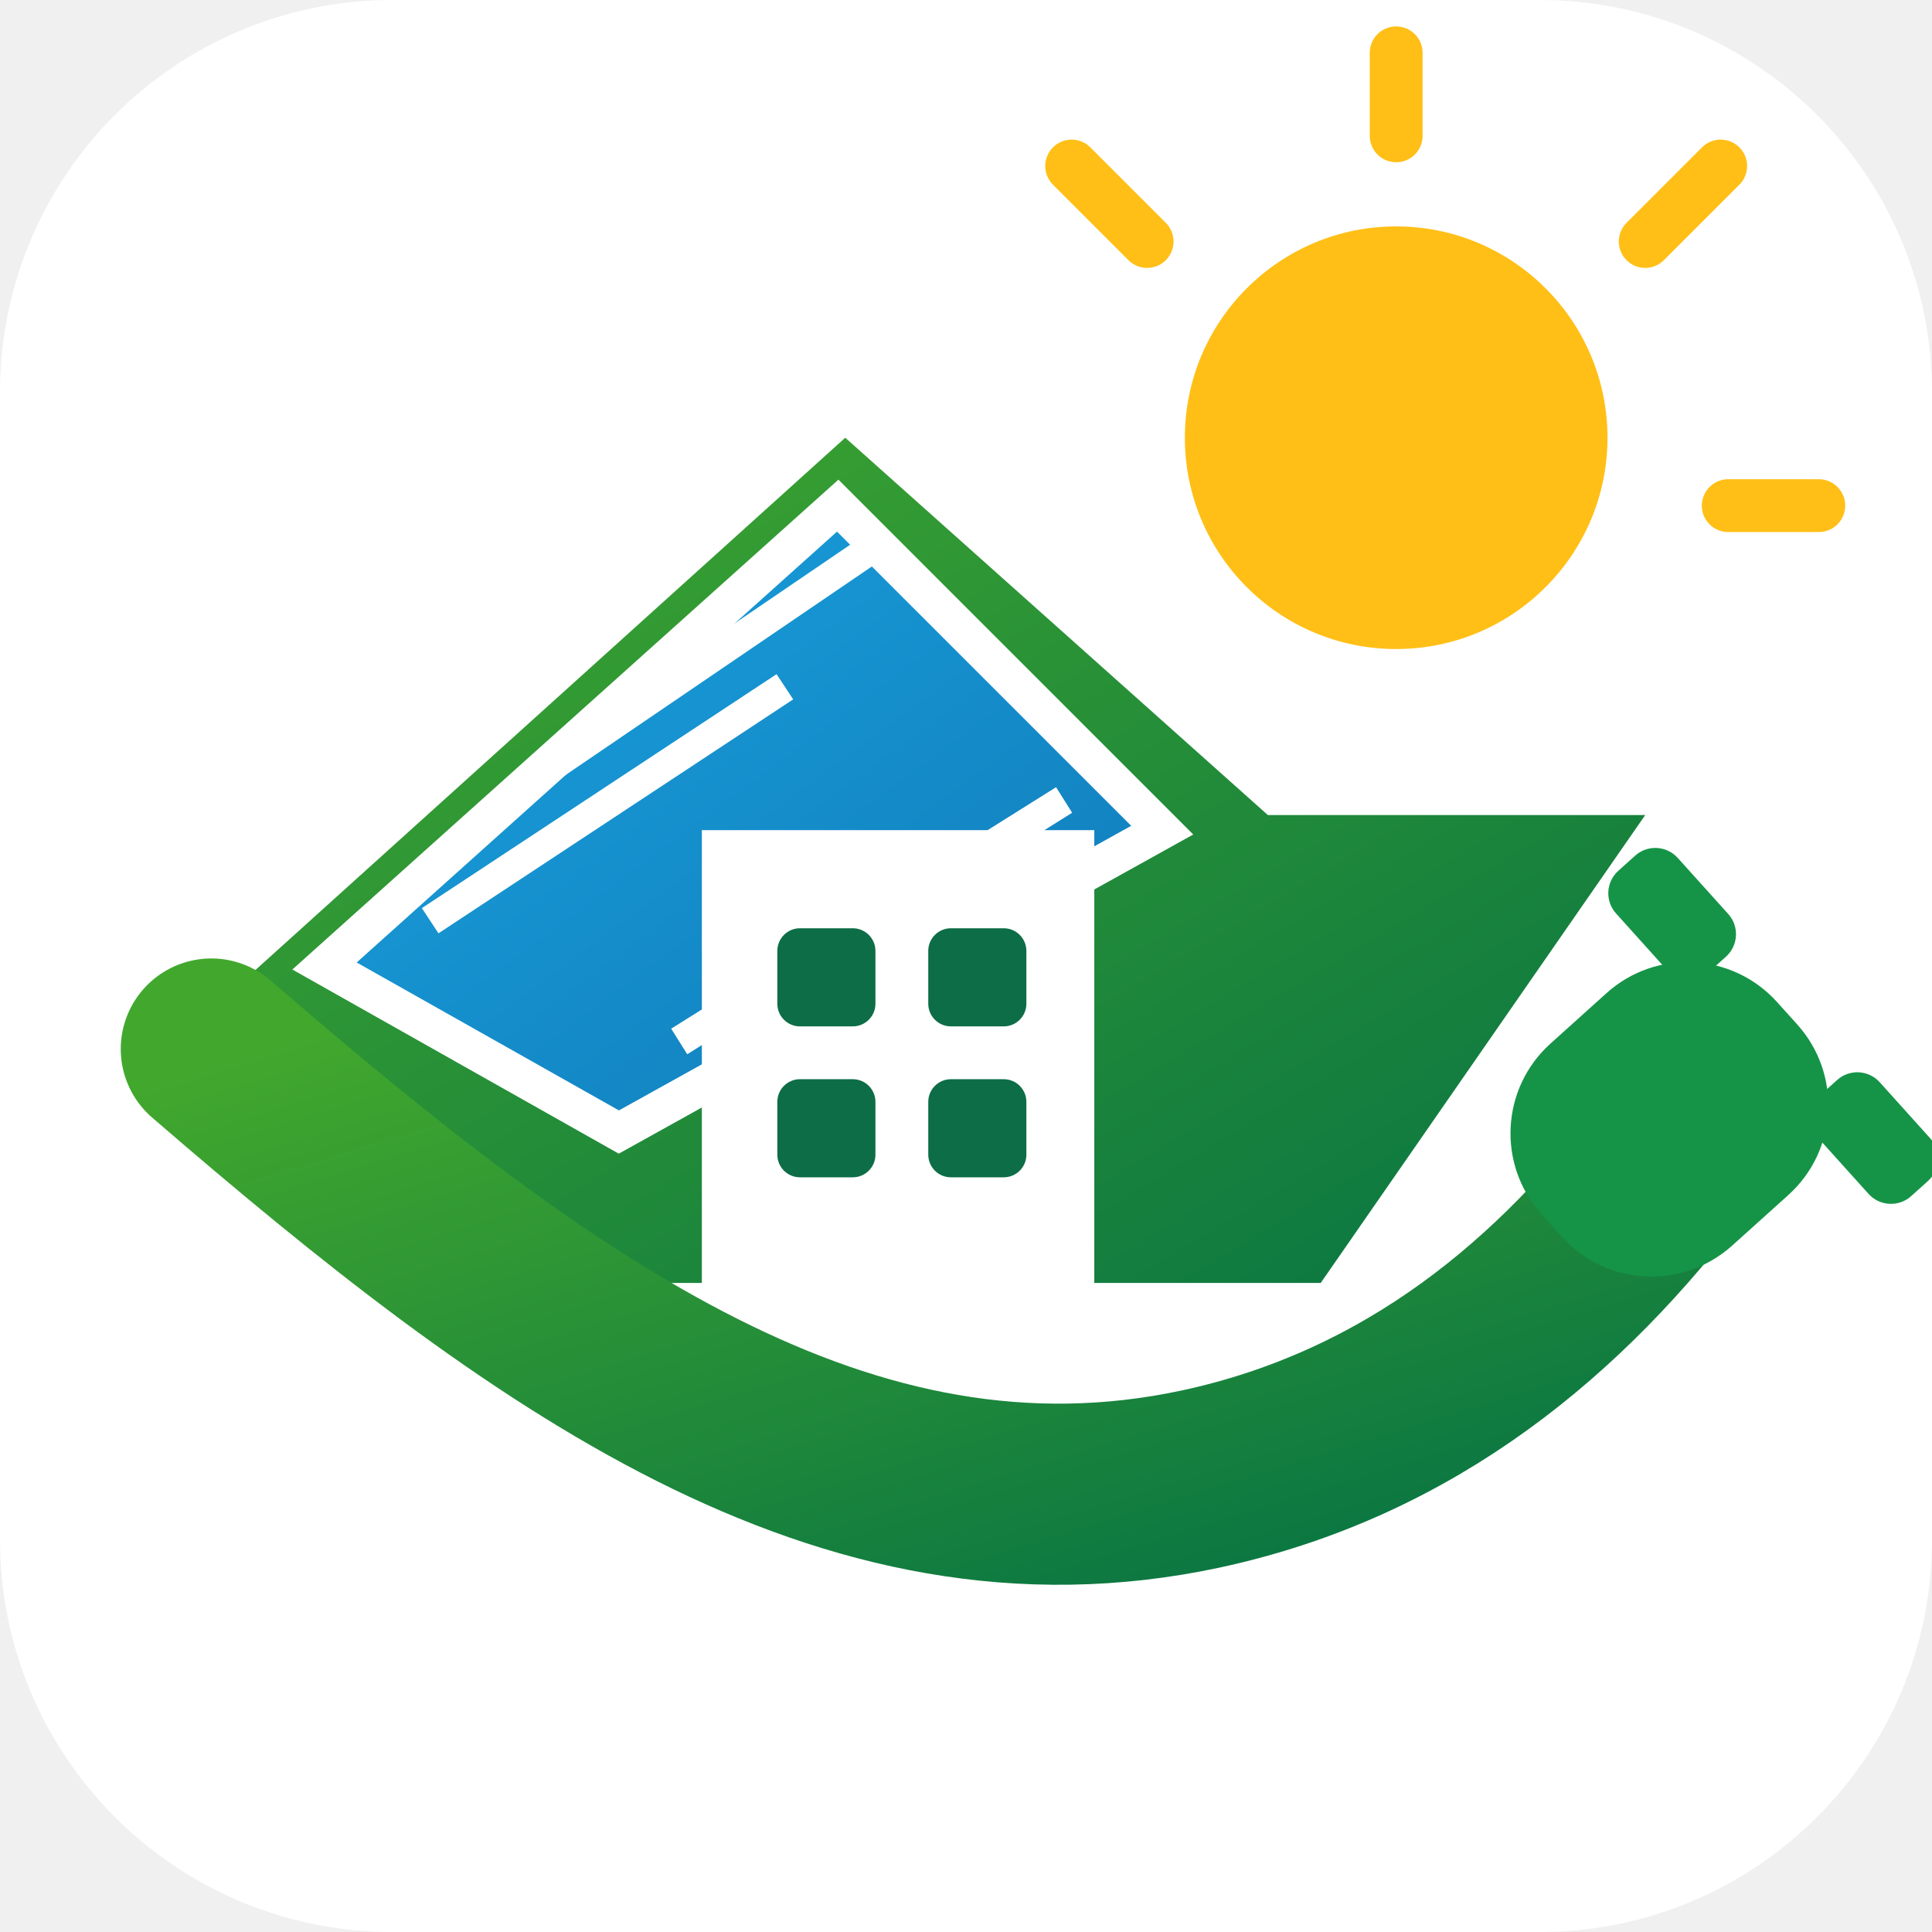
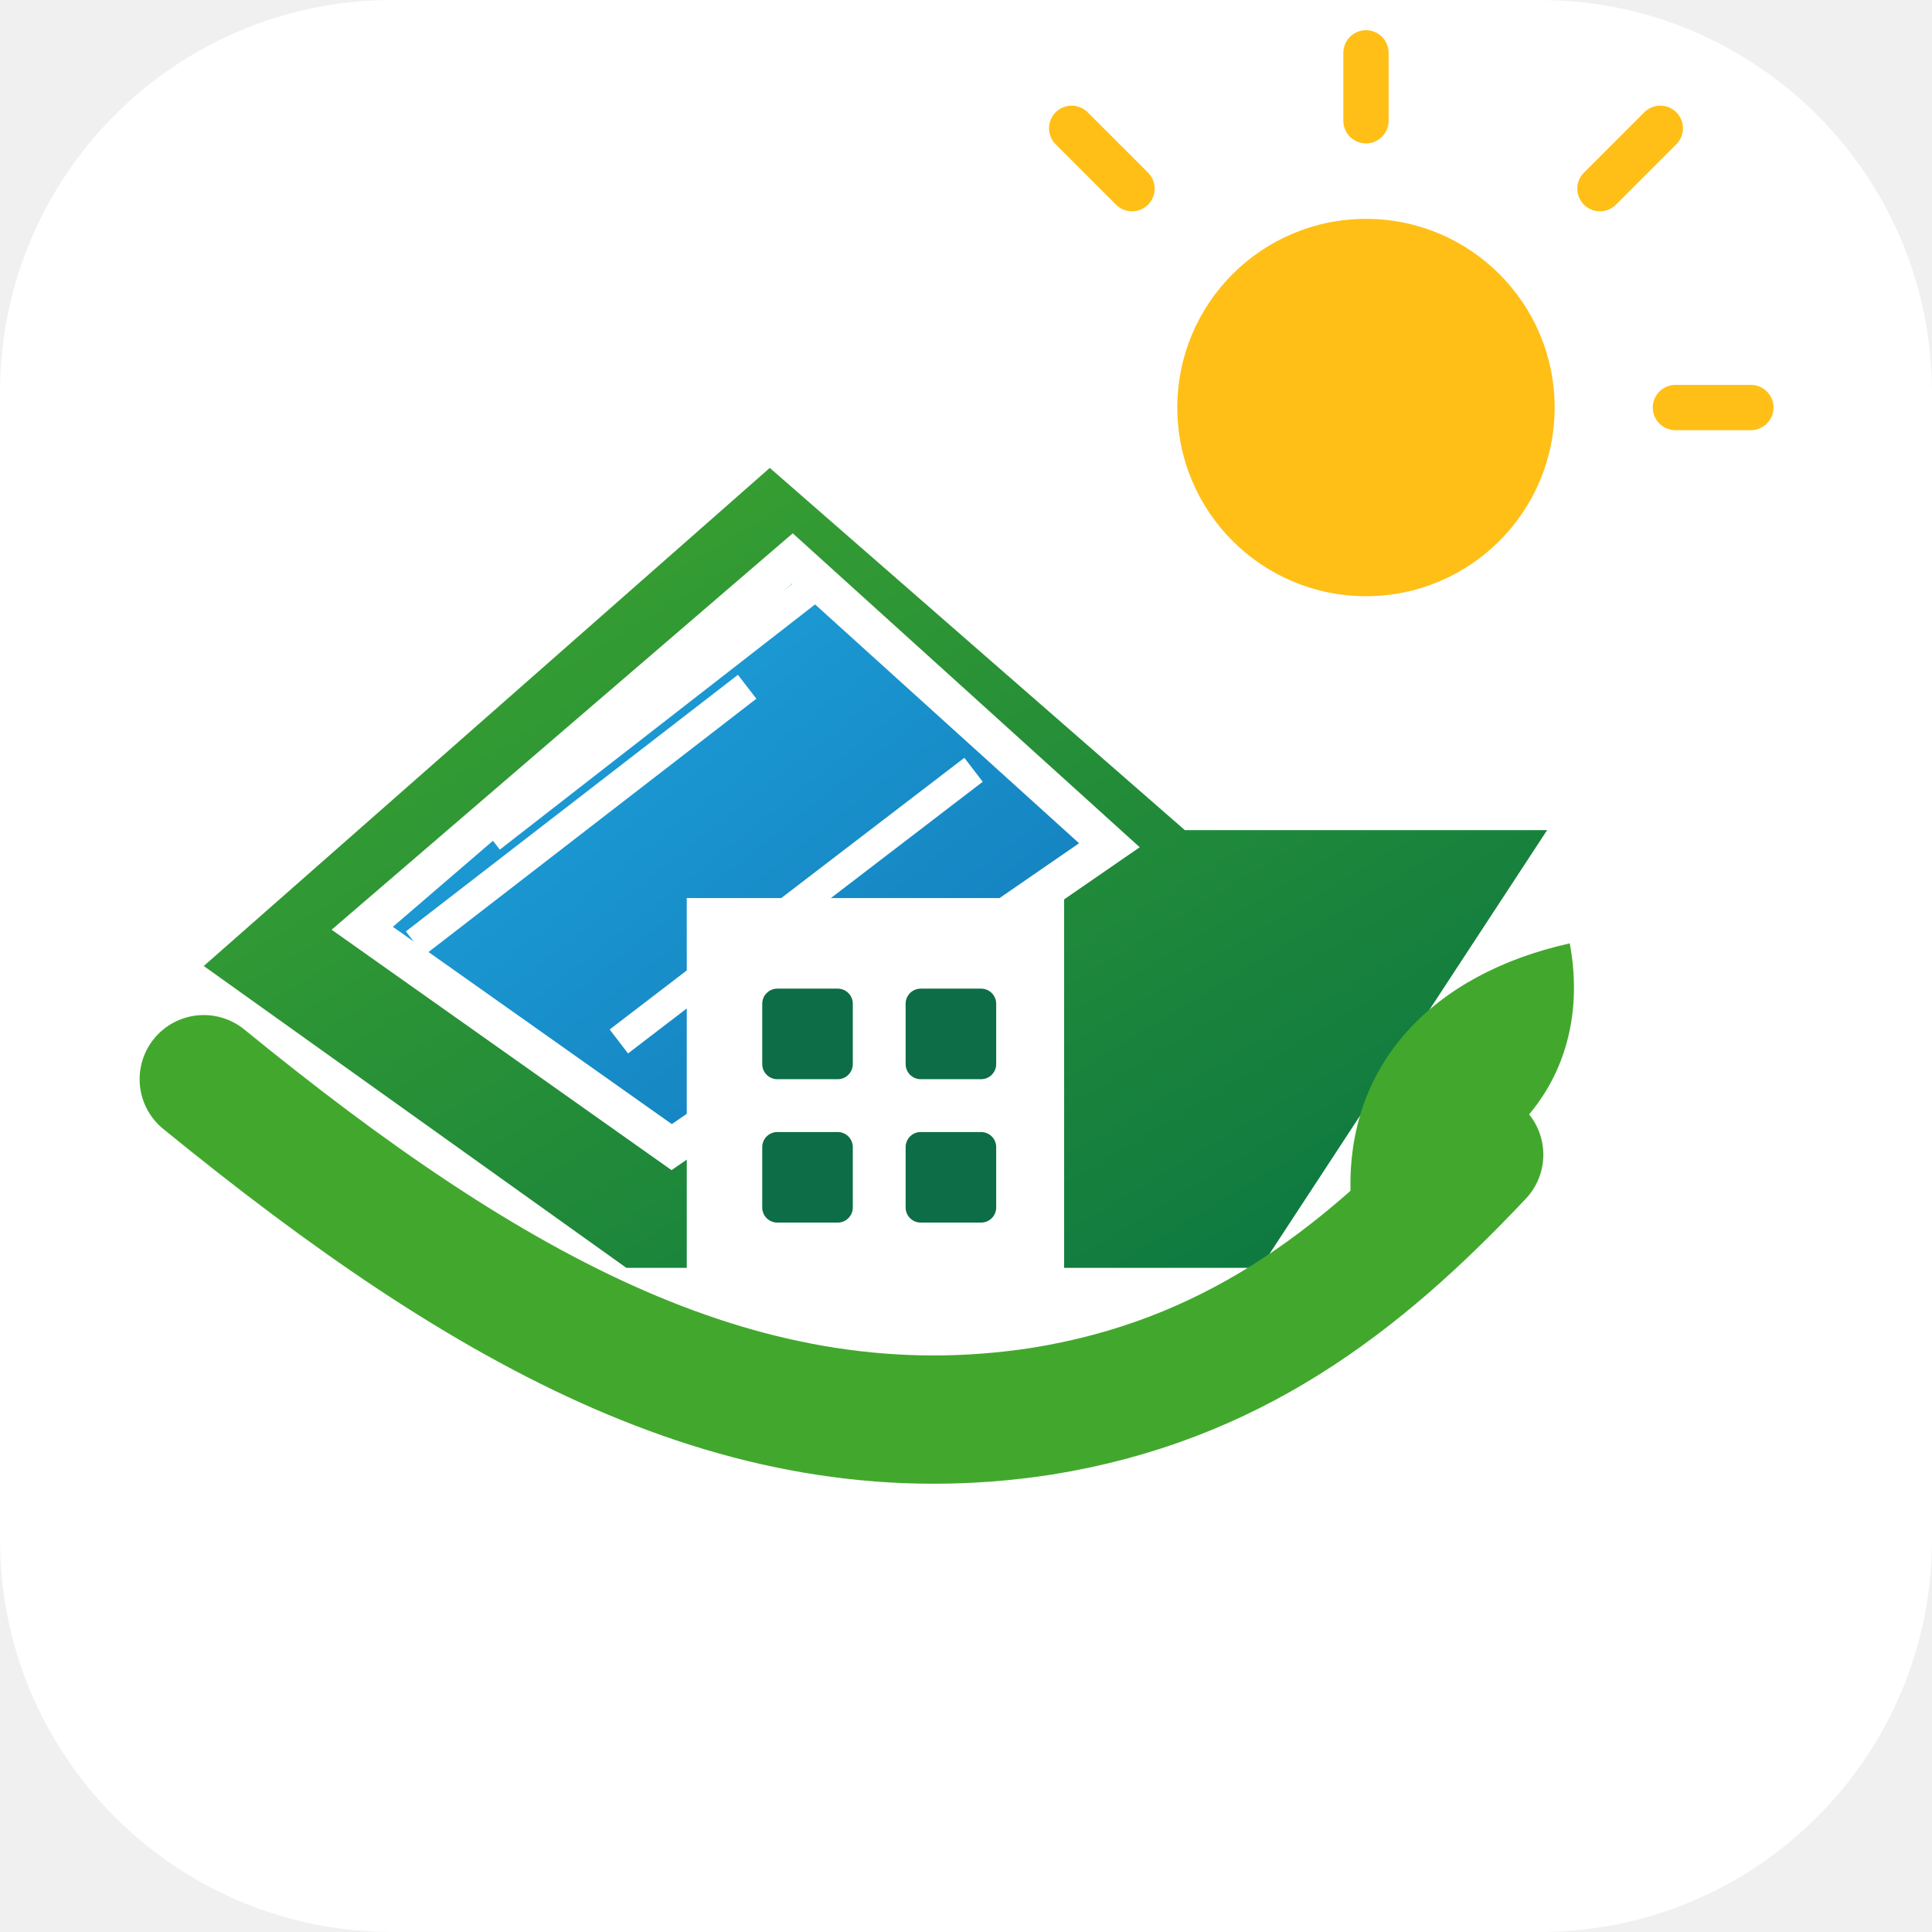
- <svg xmlns="http://www.w3.org/2000/svg" viewBox="0 0 256 256">
+ <svg xmlns="http://www.w3.org/2000/svg" viewBox="0 0 256 256" role="img" aria-labelledby="title desc">
  <defs>
    <linearGradient id="g" x1="0" y1="0" x2="1" y2="1">
      <stop stop-color="#42a82d" />
      <stop offset="1" stop-color="#087443" />
    </linearGradient>
    <linearGradient id="b" x1="0" y1="0" x2="1" y2="1">
-       <stop stop-color="#19a4e0" />
+       <stop stop-color="#20a8df" />
      <stop offset="1" stop-color="#1178b7" />
    </linearGradient>
  </defs>
  <rect width="256" height="256" rx="52" fill="#fff" />
-   <circle cx="185" cy="58" r="28" fill="#ffbf16" />
-   <g stroke="#ffbf16" stroke-width="7" stroke-linecap="round">
-     <path d="M185 18V7M218 32l10-10M229 67h12M152 32l-10-10" />
+   <circle cx="181" cy="54" r="25" fill="#ffbf16" />
+   <g stroke="#ffbf16" stroke-width="6" stroke-linecap="round">
+     <path d="M181 16V7" />
+     <path d="M212 25l8-8" />
+     <path d="M222 54h10" />
+     <path d="M150 25l-8-8" />
  </g>
-   <path d="M30 132L112 58l56 50h50l-43 62H86z" fill="url(#g)" />
-   <path d="M43 128l68-61 43 43-72 40z" fill="url(#b)" stroke="#fff" stroke-width="5" />
+   <path d="M27 128 102 62l55 48h48l-38 58H83z" fill="url(#g)" />
+   <path d="M48 123l57-49 42 38-58 40z" fill="url(#b)" stroke="#fff" stroke-width="5" />
  <g stroke="#fff" stroke-width="4">
-     <path d="M68 105l47-32M57 122l47-31M90 138l51-32" />
+     <path d="M65 111l45-35" />
+     <path d="M55 125l44-34" />
+     <path d="M82 138l47-36" />
  </g>
-   <path d="M93 110h52v66H93z" fill="#fff" />
+   <path d="M91 119h50v61H91z" fill="#fff" />
  <g fill="#0d6d47">
-     <rect x="103" y="123" width="13" height="13" rx="3" />
-     <rect x="123" y="123" width="13" height="13" rx="3" />
-     <rect x="103" y="143" width="13" height="13" rx="3" />
-     <rect x="123" y="143" width="13" height="13" rx="3" />
+     <rect x="101" y="131" width="12" height="12" rx="2" />
+     <rect x="120" y="131" width="12" height="12" rx="2" />
+     <rect x="101" y="150" width="12" height="12" rx="2" />
+     <rect x="120" y="150" width="12" height="12" rx="2" />
  </g>
-   <path d="M28 139C72 177 112 206 159 196c28-6 48-23 63-43" fill="none" stroke="url(#g)" stroke-width="24" stroke-linecap="round" />
-   <g transform="translate(216 153) rotate(-42)">
-     <rect x="-14" y="-18" width="42" height="36" rx="16" fill="#159447" />
-     <rect x="20" y="-29" width="11" height="18" rx="4" fill="#159447" />
-     <rect x="20" y="11" width="11" height="18" rx="4" fill="#159447" />
-   </g>
+   <path d="M27 143c38 31 72 50 111 44 25-4 42-17 58-34" fill="none" stroke="#42a82d" stroke-width="17" stroke-linecap="round" />
+   <path d="M179 159c-1-18 11-30 29-34 3 16-6 31-29 34Z" fill="#42a82d" />
</svg>
